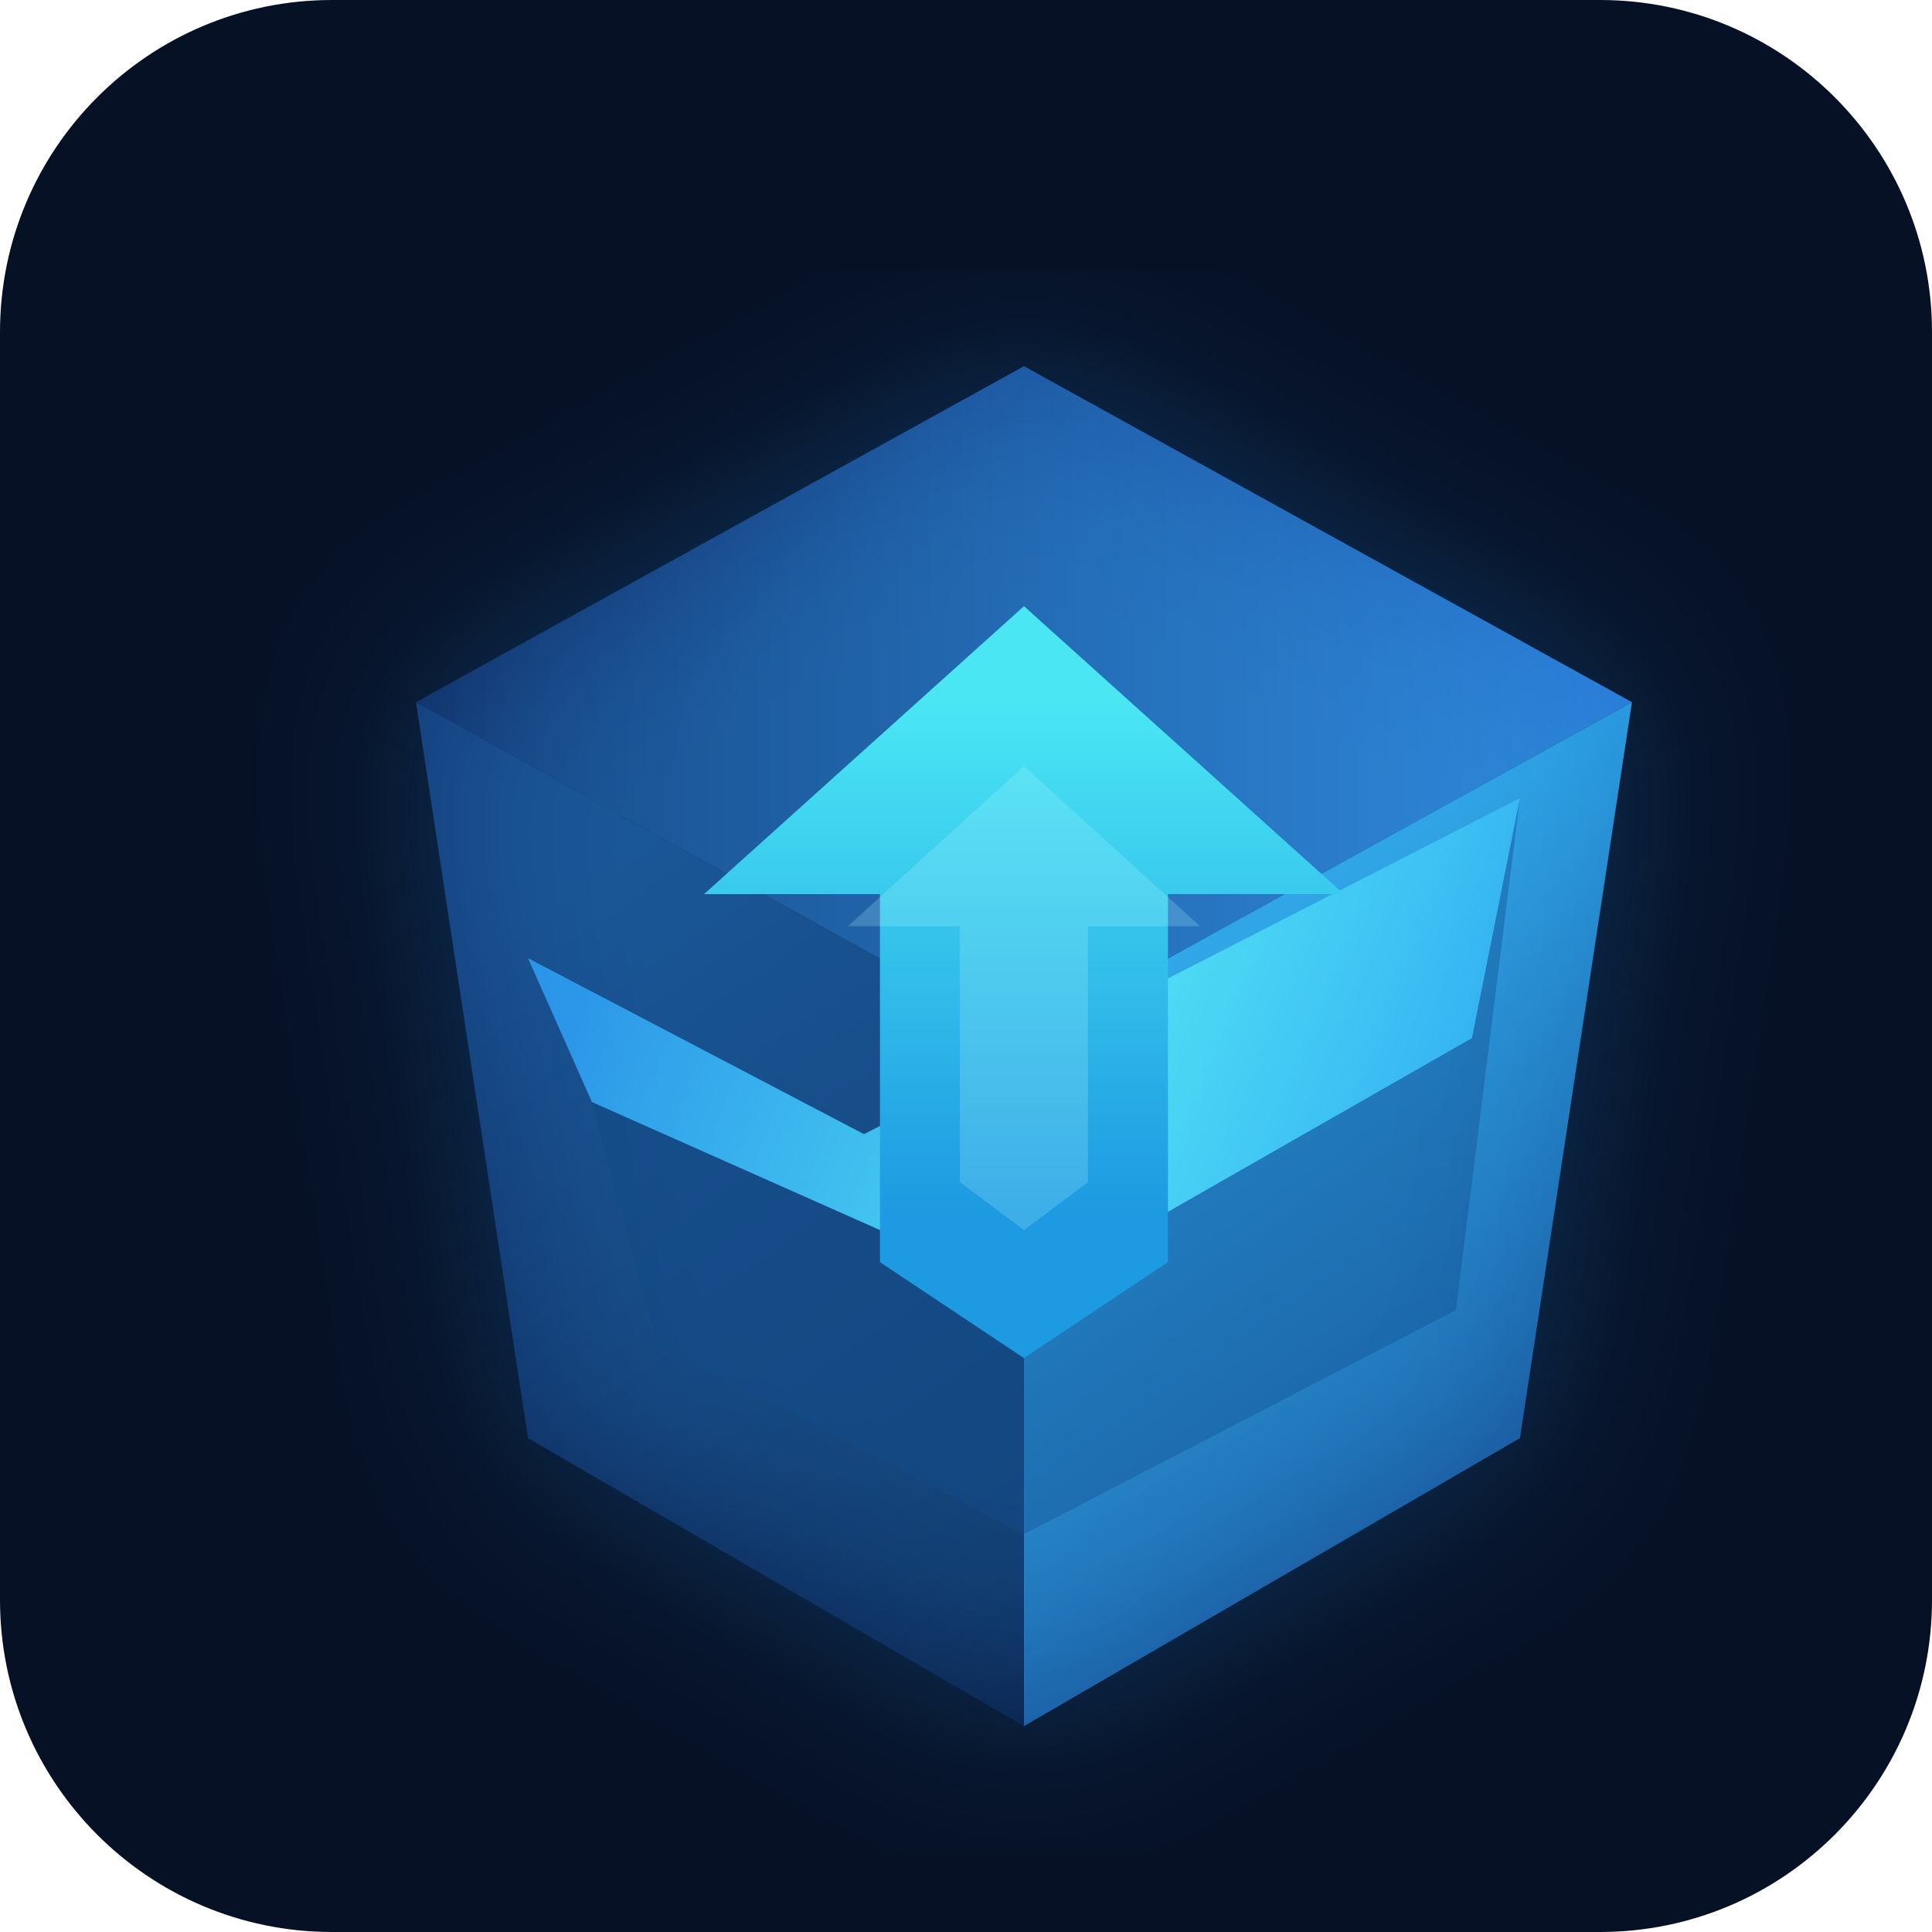
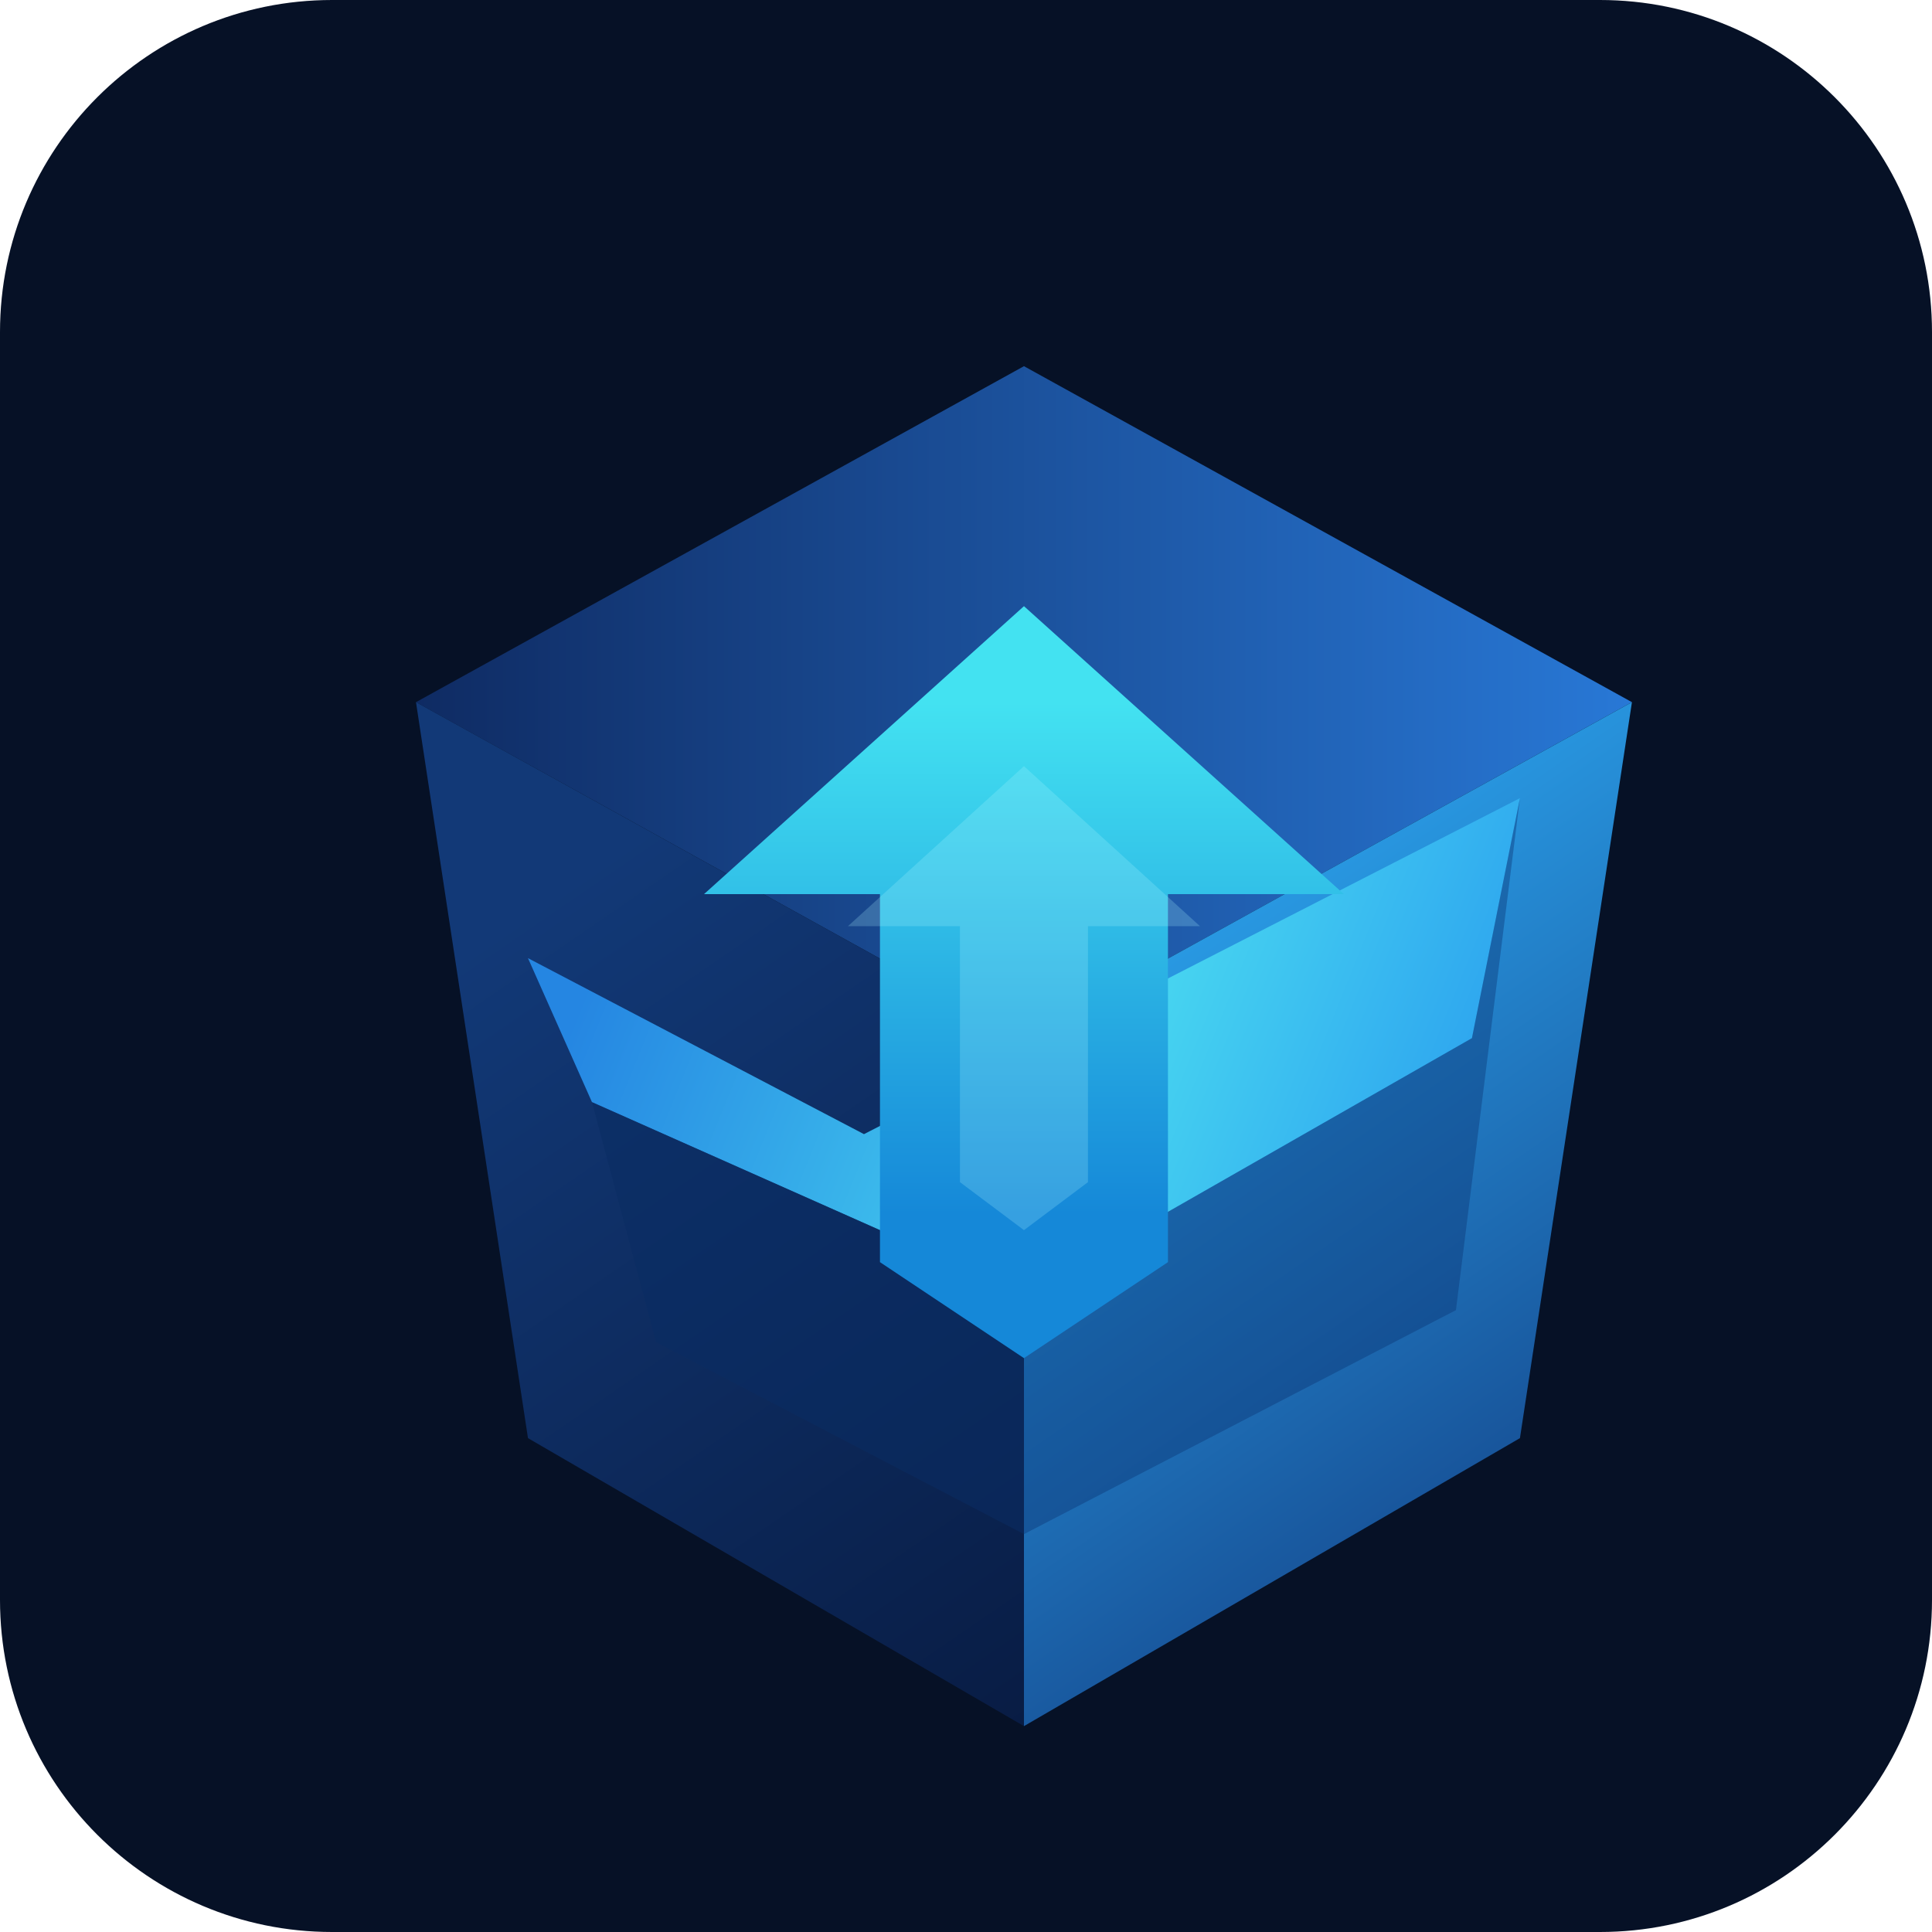
<svg xmlns="http://www.w3.org/2000/svg" width="256" height="256" viewBox="0 0 256 256" fill="none">
  <defs>
    <linearGradient id="topGrad" x1="52" y1="90" x2="204" y2="90" gradientUnits="userSpaceOnUse">
      <stop offset="0" stop-color="#0F2B63" />
      <stop offset="1" stop-color="#2878D6" />
    </linearGradient>
    <linearGradient id="leftGrad" x1="66" y1="110" x2="136" y2="212" gradientUnits="userSpaceOnUse">
      <stop offset="0" stop-color="#123977" />
      <stop offset="1" stop-color="#081B42" />
    </linearGradient>
    <linearGradient id="rightGrad" x1="128" y1="110" x2="194" y2="206" gradientUnits="userSpaceOnUse">
      <stop offset="0" stop-color="#2CA6F0" />
      <stop offset="1" stop-color="#123D82" />
    </linearGradient>
    <linearGradient id="bandGrad" x1="74" y1="118" x2="188" y2="164" gradientUnits="userSpaceOnUse">
      <stop offset="0" stop-color="#2586E2" />
      <stop offset="0.55" stop-color="#46D3F0" />
      <stop offset="1" stop-color="#2493EF" />
    </linearGradient>
    <linearGradient id="arrowGrad" x1="128" y1="84" x2="128" y2="148" gradientUnits="userSpaceOnUse">
      <stop offset="0" stop-color="#43E2F1" />
      <stop offset="1" stop-color="#1588D8" />
    </linearGradient>
-     <filter id="glow" x="20" y="30" width="216" height="198" filterUnits="userSpaceOnUse" color-interpolation-filters="sRGB">
-       <feGaussianBlur stdDeviation="11" result="blur" />
-       <feColorMatrix in="blur" type="matrix" values="0 0 0 0 0.145 0 0 0 0 0.623 0 0 0 0 1 0 0 0 0.24 0" />
-       <feBlend in="SourceGraphic" mode="screen" />
-     </filter>
  </defs>
  <rect width="256" height="256" rx="44" fill="#061126" />
-   <g filter="url(#glow)" transform="translate(0 4) scale(1.06)">
+   <g transform="translate(0 4) scale(1.06)">
    <path d="M128 42L204 84L128 126L52 84L128 42Z" fill="url(#topGrad)" />
    <path d="M52 84L128 126V212L66 176L52 84Z" fill="url(#leftGrad)" />
    <path d="M204 84L128 126V212L190 176L204 84Z" fill="url(#rightGrad)" />
    <path d="M66 116L108 138L190 96L184 126L128 158L74 134L66 116Z" fill="url(#bandGrad)" />
    <path d="M74 134L128 158V188L82 164L74 134Z" fill="#0A2C62" fill-opacity="0.55" />
    <path d="M190 96L184 126L128 158V188L182 160L190 96Z" fill="#08306F" fill-opacity="0.38" />
    <path d="M128 72L168 108H146V154L128 166L110 154V108H88L128 72Z" fill="url(#arrowGrad)" />
    <path d="M128 92L150 112H136V144L128 150L120 144V112H106L128 92Z" fill="#B0F7FF" fill-opacity="0.22" />
  </g>
</svg>
